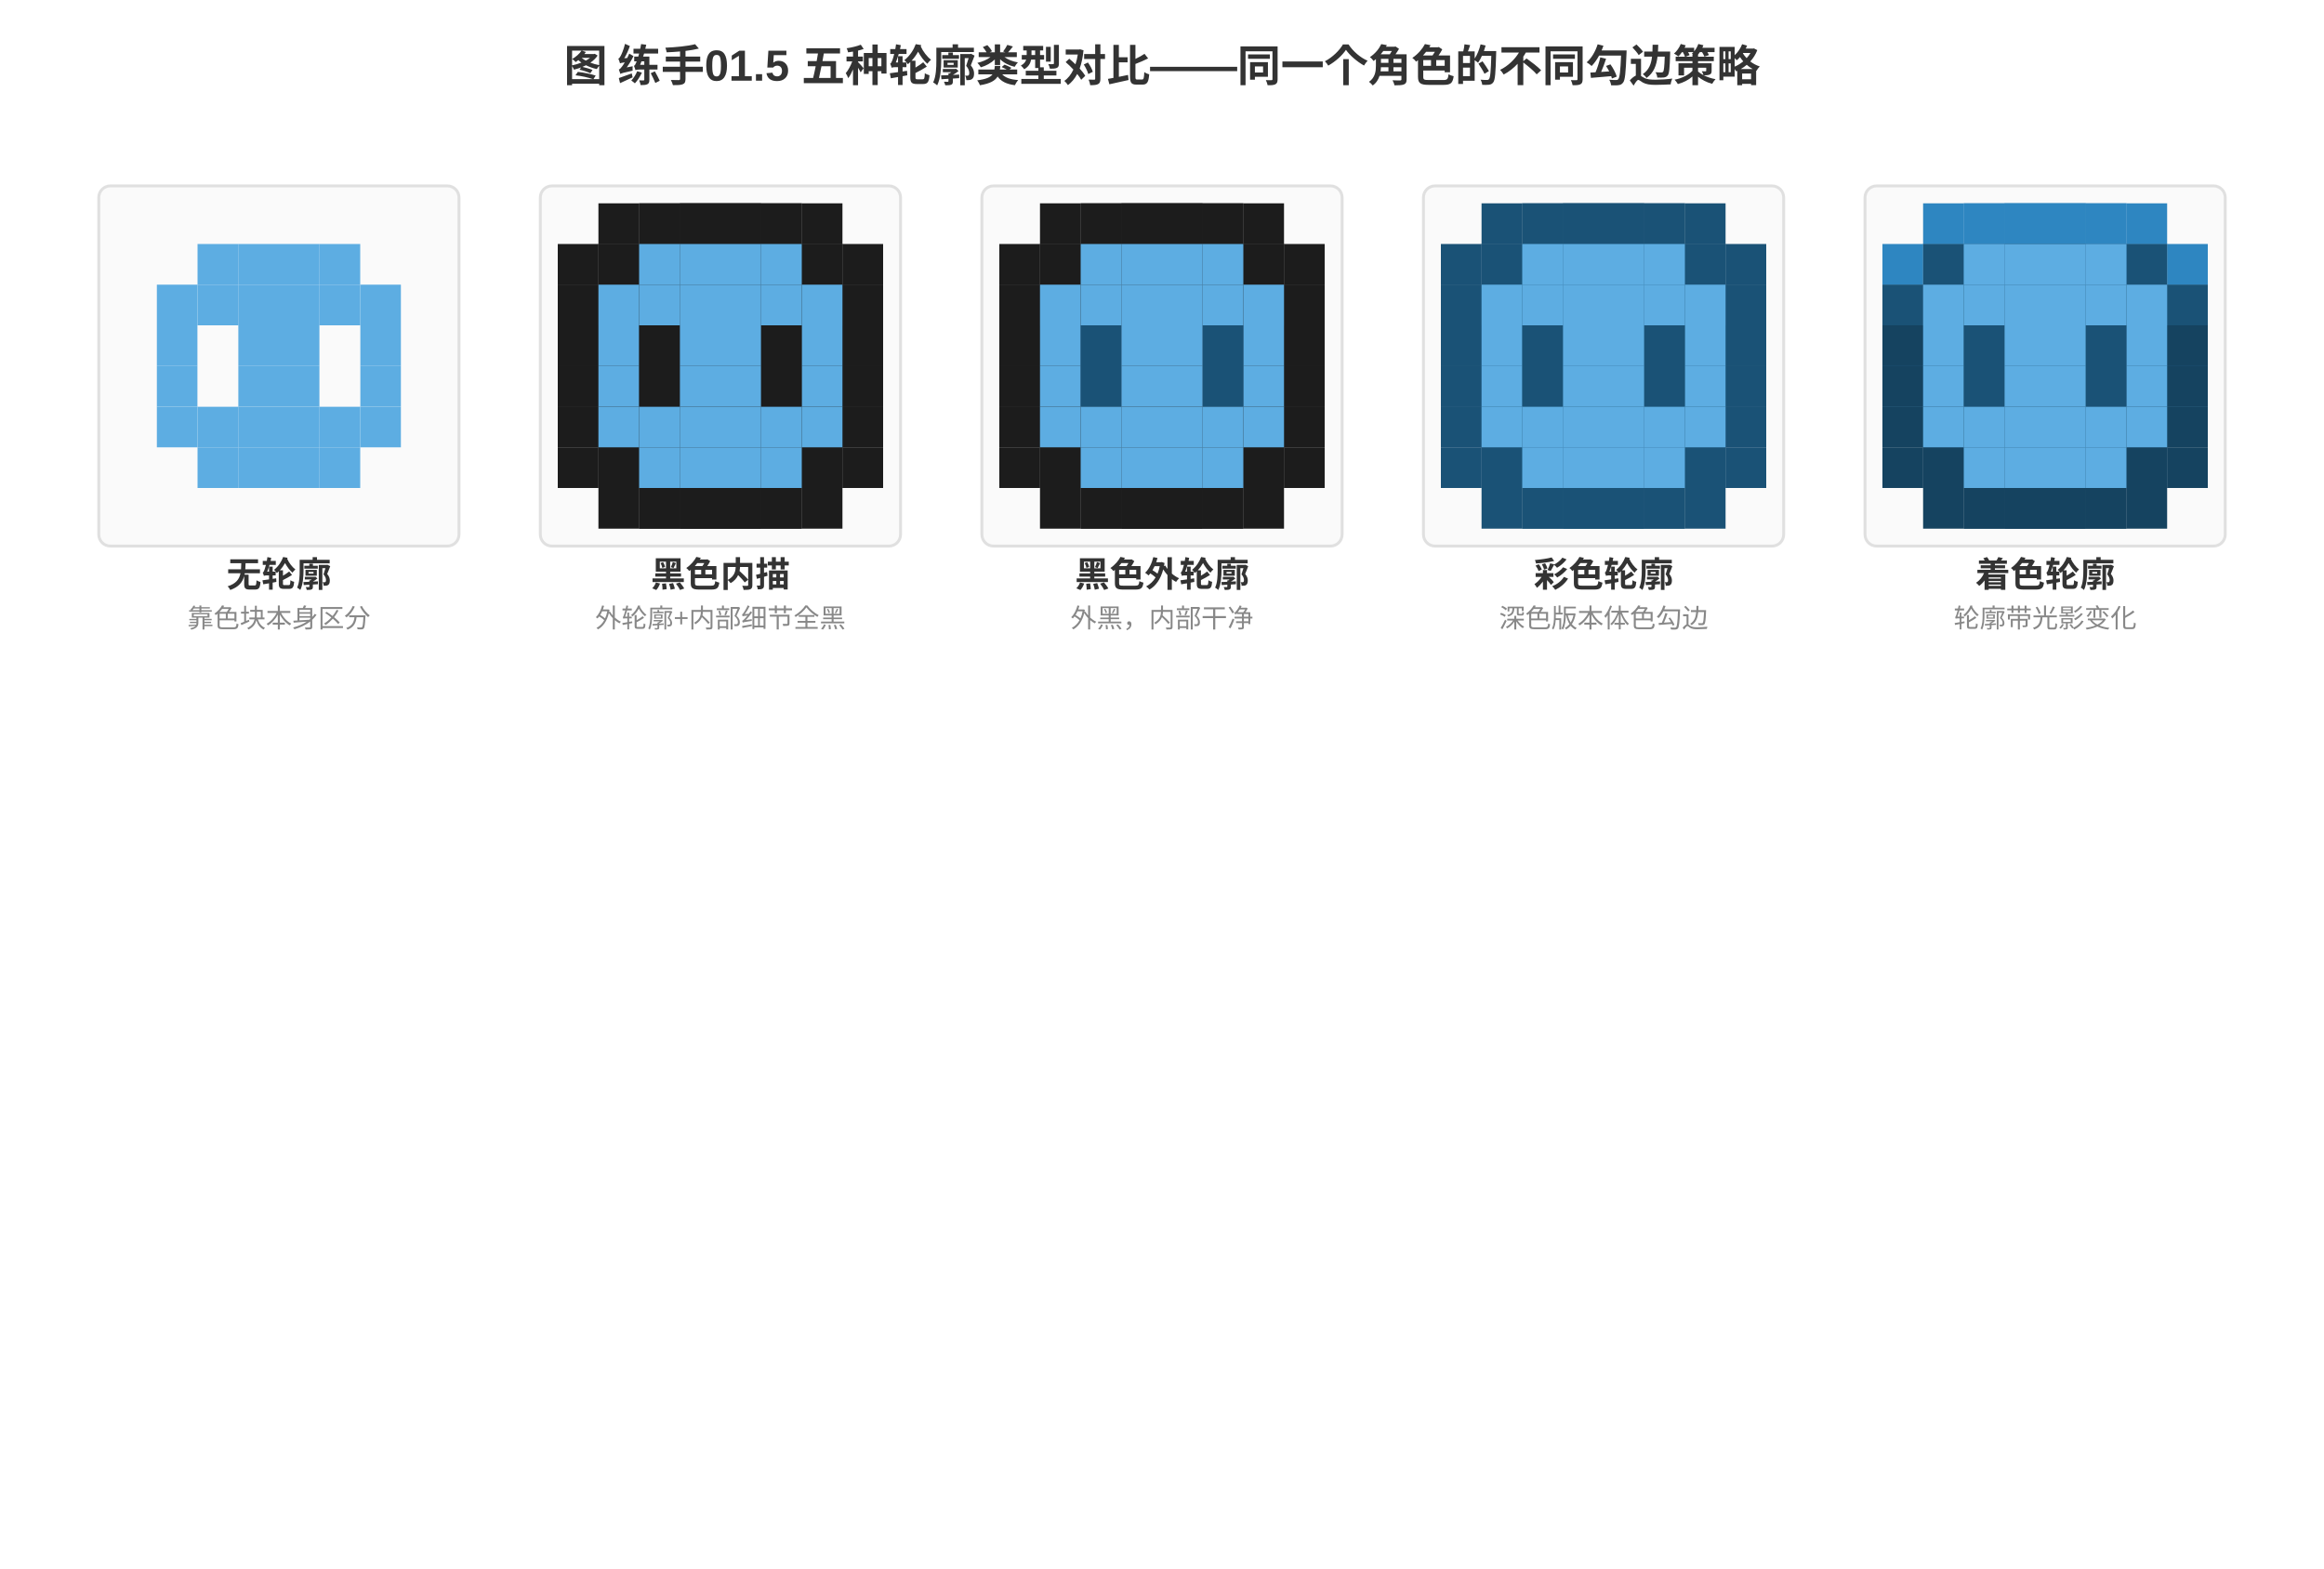
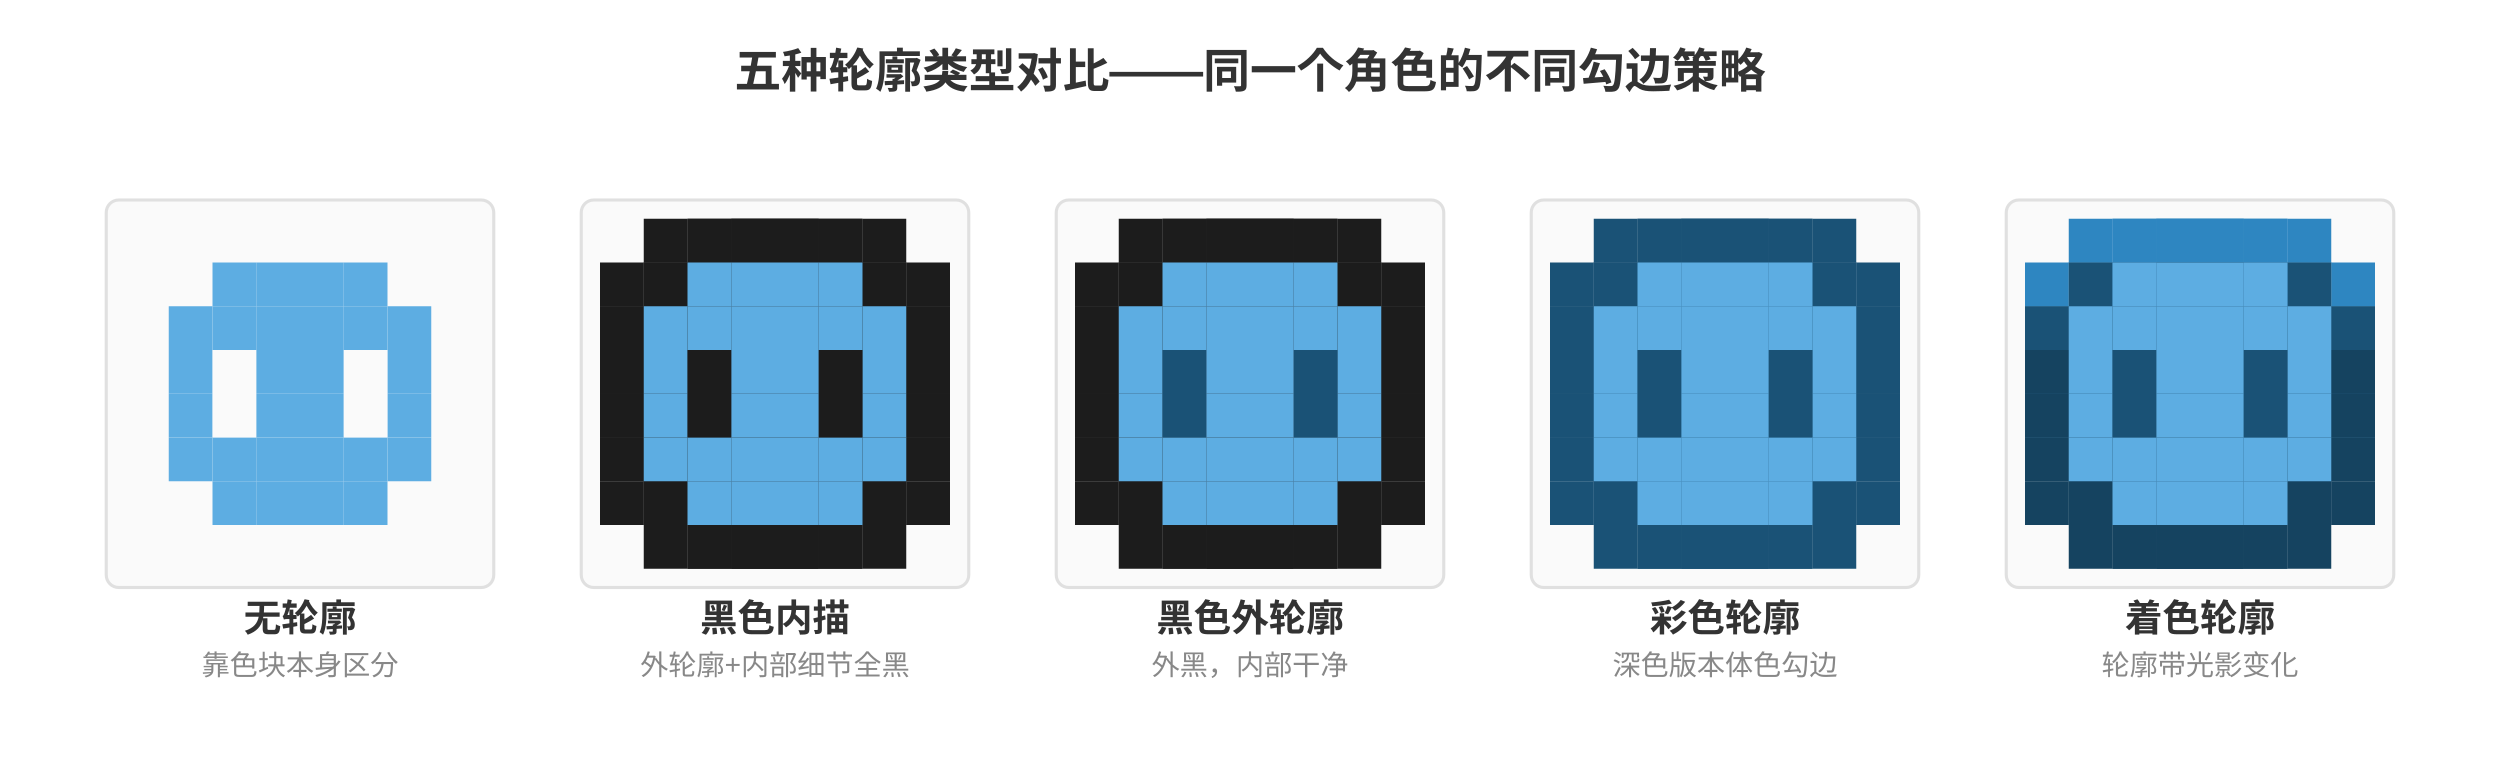
- <svg xmlns="http://www.w3.org/2000/svg" viewBox="0 0 800 540" width="800" height="540">
+ <svg xmlns="http://www.w3.org/2000/svg" viewBox="0 0 800 250" width="800" height="250">
  <style>
    text { font-family: 'PingFang SC','Microsoft YaHei',Arial,sans-serif; }
    .title { font-size: 15px; font-weight: bold; fill: #333; }
    .panel-label { font-size: 12px; font-weight: bold; fill: #333; text-anchor: middle; }
    .panel-desc { font-size: 9px; fill: #888; text-anchor: middle; }
    .analogy-title { font-size: 13px; font-weight: bold; fill: #333; }
    .analogy-text { font-size: 11px; fill: #555; }
    .analogy-key { font-size: 11px; fill: #E74C3C; font-weight: bold; }
  </style>
  <defs>
    <g id="blob">
      <rect x="14" y="0" width="14" height="14" fill="currentColor" />
      <rect x="28" y="0" width="14" height="14" fill="currentColor" />
      <rect x="42" y="0" width="14" height="14" fill="currentColor" />
      <rect x="56" y="0" width="14" height="14" fill="currentColor" />
      <rect x="0" y="14" width="14" height="14" fill="currentColor" />
      <rect x="14" y="14" width="14" height="14" fill="currentColor" />
      <rect x="28" y="14" width="14" height="14" fill="currentColor" />
      <rect x="42" y="14" width="14" height="14" fill="currentColor" />
      <rect x="56" y="14" width="14" height="14" fill="currentColor" />
      <rect x="70" y="14" width="14" height="14" fill="currentColor" />
      <rect x="0" y="28" width="14" height="14" fill="currentColor" />
      <rect x="14" y="28" width="14" height="14" fill="currentColor" />
      <rect x="28" y="28" width="14" height="14" fill="currentColor" />
      <rect x="42" y="28" width="14" height="14" fill="currentColor" />
      <rect x="56" y="28" width="14" height="14" fill="currentColor" />
      <rect x="70" y="28" width="14" height="14" fill="currentColor" />
      <rect x="0" y="42" width="14" height="14" fill="currentColor" />
      <rect x="14" y="42" width="14" height="14" fill="currentColor" />
      <rect x="28" y="42" width="14" height="14" fill="currentColor" />
      <rect x="42" y="42" width="14" height="14" fill="currentColor" />
      <rect x="56" y="42" width="14" height="14" fill="currentColor" />
      <rect x="70" y="42" width="14" height="14" fill="currentColor" />
      <rect x="0" y="56" width="14" height="14" fill="currentColor" />
      <rect x="14" y="56" width="14" height="14" fill="currentColor" />
      <rect x="28" y="56" width="14" height="14" fill="currentColor" />
      <rect x="42" y="56" width="14" height="14" fill="currentColor" />
      <rect x="56" y="56" width="14" height="14" fill="currentColor" />
      <rect x="70" y="56" width="14" height="14" fill="currentColor" />
      <rect x="14" y="70" width="14" height="14" fill="currentColor" />
      <rect x="28" y="70" width="14" height="14" fill="currentColor" />
      <rect x="42" y="70" width="14" height="14" fill="currentColor" />
      <rect x="56" y="70" width="14" height="14" fill="currentColor" />
    </g>
    <g id="eyes">
      <rect x="14" y="28" width="14" height="28" fill="currentColor" />
      <rect x="56" y="28" width="14" height="28" fill="currentColor" />
    </g>
  </defs>
-   <text x="400" y="28" class="title" text-anchor="middle">图 练手01.5 五种轮廓类型对比——同一个角色的不同勾边策略</text>
+   <text x="400" y="28" class="title" text-anchor="middle">五种轮廓类型对比——同一个角色的不同勾边策略</text>
  <g transform="translate(40, 70)">
    <rect x="-6" y="-6" width="124" height="124" fill="#fafafa" stroke="#e0e0e0" stroke-width="1" rx="4" />
    <g transform="translate(14, 14)">
      <use href="#blob" color="#5DADE2" />
      <use href="#eyes" color="#fafafa" />
    </g>
    <text x="56" y="132" class="panel-label">无轮廓</text>
    <text x="56" y="146" class="panel-desc">靠色块本身区分</text>
  </g>
  <g transform="translate(192, 70)">
    <rect x="-6" y="-6" width="124" height="124" fill="#fafafa" stroke="#e0e0e0" stroke-width="1" rx="4" />
    <g transform="translate(14, 14)">
      <use href="#blob" x="-14" y="-14" color="#1C1C1C" />
      <use href="#blob" x="0" y="-14" color="#1C1C1C" />
      <use href="#blob" x="14" y="-14" color="#1C1C1C" />
      <use href="#blob" x="-14" y="0" color="#1C1C1C" />
      <use href="#blob" x="14" y="0" color="#1C1C1C" />
      <use href="#blob" x="-14" y="14" color="#1C1C1C" />
      <use href="#blob" x="0" y="14" color="#1C1C1C" />
      <use href="#blob" x="14" y="14" color="#1C1C1C" />
      <use href="#blob" color="#5DADE2" />
      <use href="#eyes" color="#1C1C1C" />
    </g>
    <text x="56" y="132" class="panel-label">黑色内描</text>
    <text x="56" y="146" class="panel-desc">外轮廓+内部细节全黑</text>
  </g>
  <g transform="translate(344, 70)">
    <rect x="-6" y="-6" width="124" height="124" fill="#fafafa" stroke="#e0e0e0" stroke-width="1" rx="4" />
    <g transform="translate(14, 14)">
      <use href="#blob" x="-14" y="-14" color="#1C1C1C" />
      <use href="#blob" x="0" y="-14" color="#1C1C1C" />
      <use href="#blob" x="14" y="-14" color="#1C1C1C" />
      <use href="#blob" x="-14" y="0" color="#1C1C1C" />
      <use href="#blob" x="14" y="0" color="#1C1C1C" />
      <use href="#blob" x="-14" y="14" color="#1C1C1C" />
      <use href="#blob" x="0" y="14" color="#1C1C1C" />
      <use href="#blob" x="14" y="14" color="#1C1C1C" />
      <use href="#blob" color="#5DADE2" />
      <use href="#eyes" color="#1A5276" />
    </g>
    <text x="56" y="132" class="panel-label">黑色外轮廓</text>
    <text x="56" y="146" class="panel-desc">外黑，内部干净</text>
  </g>
  <g transform="translate(496, 70)">
    <rect x="-6" y="-6" width="124" height="124" fill="#fafafa" stroke="#e0e0e0" stroke-width="1" rx="4" />
    <g transform="translate(14, 14)">
      <use href="#blob" x="-14" y="-14" color="#1A5276" />
      <use href="#blob" x="0" y="-14" color="#1A5276" />
      <use href="#blob" x="14" y="-14" color="#1A5276" />
      <use href="#blob" x="-14" y="0" color="#1A5276" />
      <use href="#blob" x="14" y="0" color="#1A5276" />
      <use href="#blob" x="-14" y="14" color="#1A5276" />
      <use href="#blob" x="0" y="14" color="#1A5276" />
      <use href="#blob" x="14" y="14" color="#1A5276" />
      <use href="#blob" color="#5DADE2" />
      <use href="#eyes" color="#1A5276" />
    </g>
    <text x="56" y="132" class="panel-label">彩色轮廓</text>
    <text x="56" y="146" class="panel-desc">深色版本体色勾边</text>
  </g>
  <g transform="translate(648, 70)">
    <rect x="-6" y="-6" width="124" height="124" fill="#fafafa" stroke="#e0e0e0" stroke-width="1" rx="4" />
    <g transform="translate(14, 14)">
      <use href="#blob" x="-14" y="-14" color="#2E86C1" />
      <use href="#blob" x="0" y="-14" color="#2E86C1" />
      <use href="#blob" x="14" y="-14" color="#2E86C1" />
      <use href="#blob" x="-14" y="0" color="#1A5276" />
      <use href="#blob" x="14" y="0" color="#1A5276" />
      <use href="#blob" x="-14" y="14" color="#154360" />
      <use href="#blob" x="0" y="14" color="#154360" />
      <use href="#blob" x="14" y="14" color="#154360" />
      <use href="#blob" color="#5DADE2" />
      <use href="#eyes" color="#1A5276" />
    </g>
    <text x="56" y="132" class="panel-label">着色轮廓</text>
    <text x="56" y="146" class="panel-desc">轮廓带光影变化</text>
  </g>
</svg>
